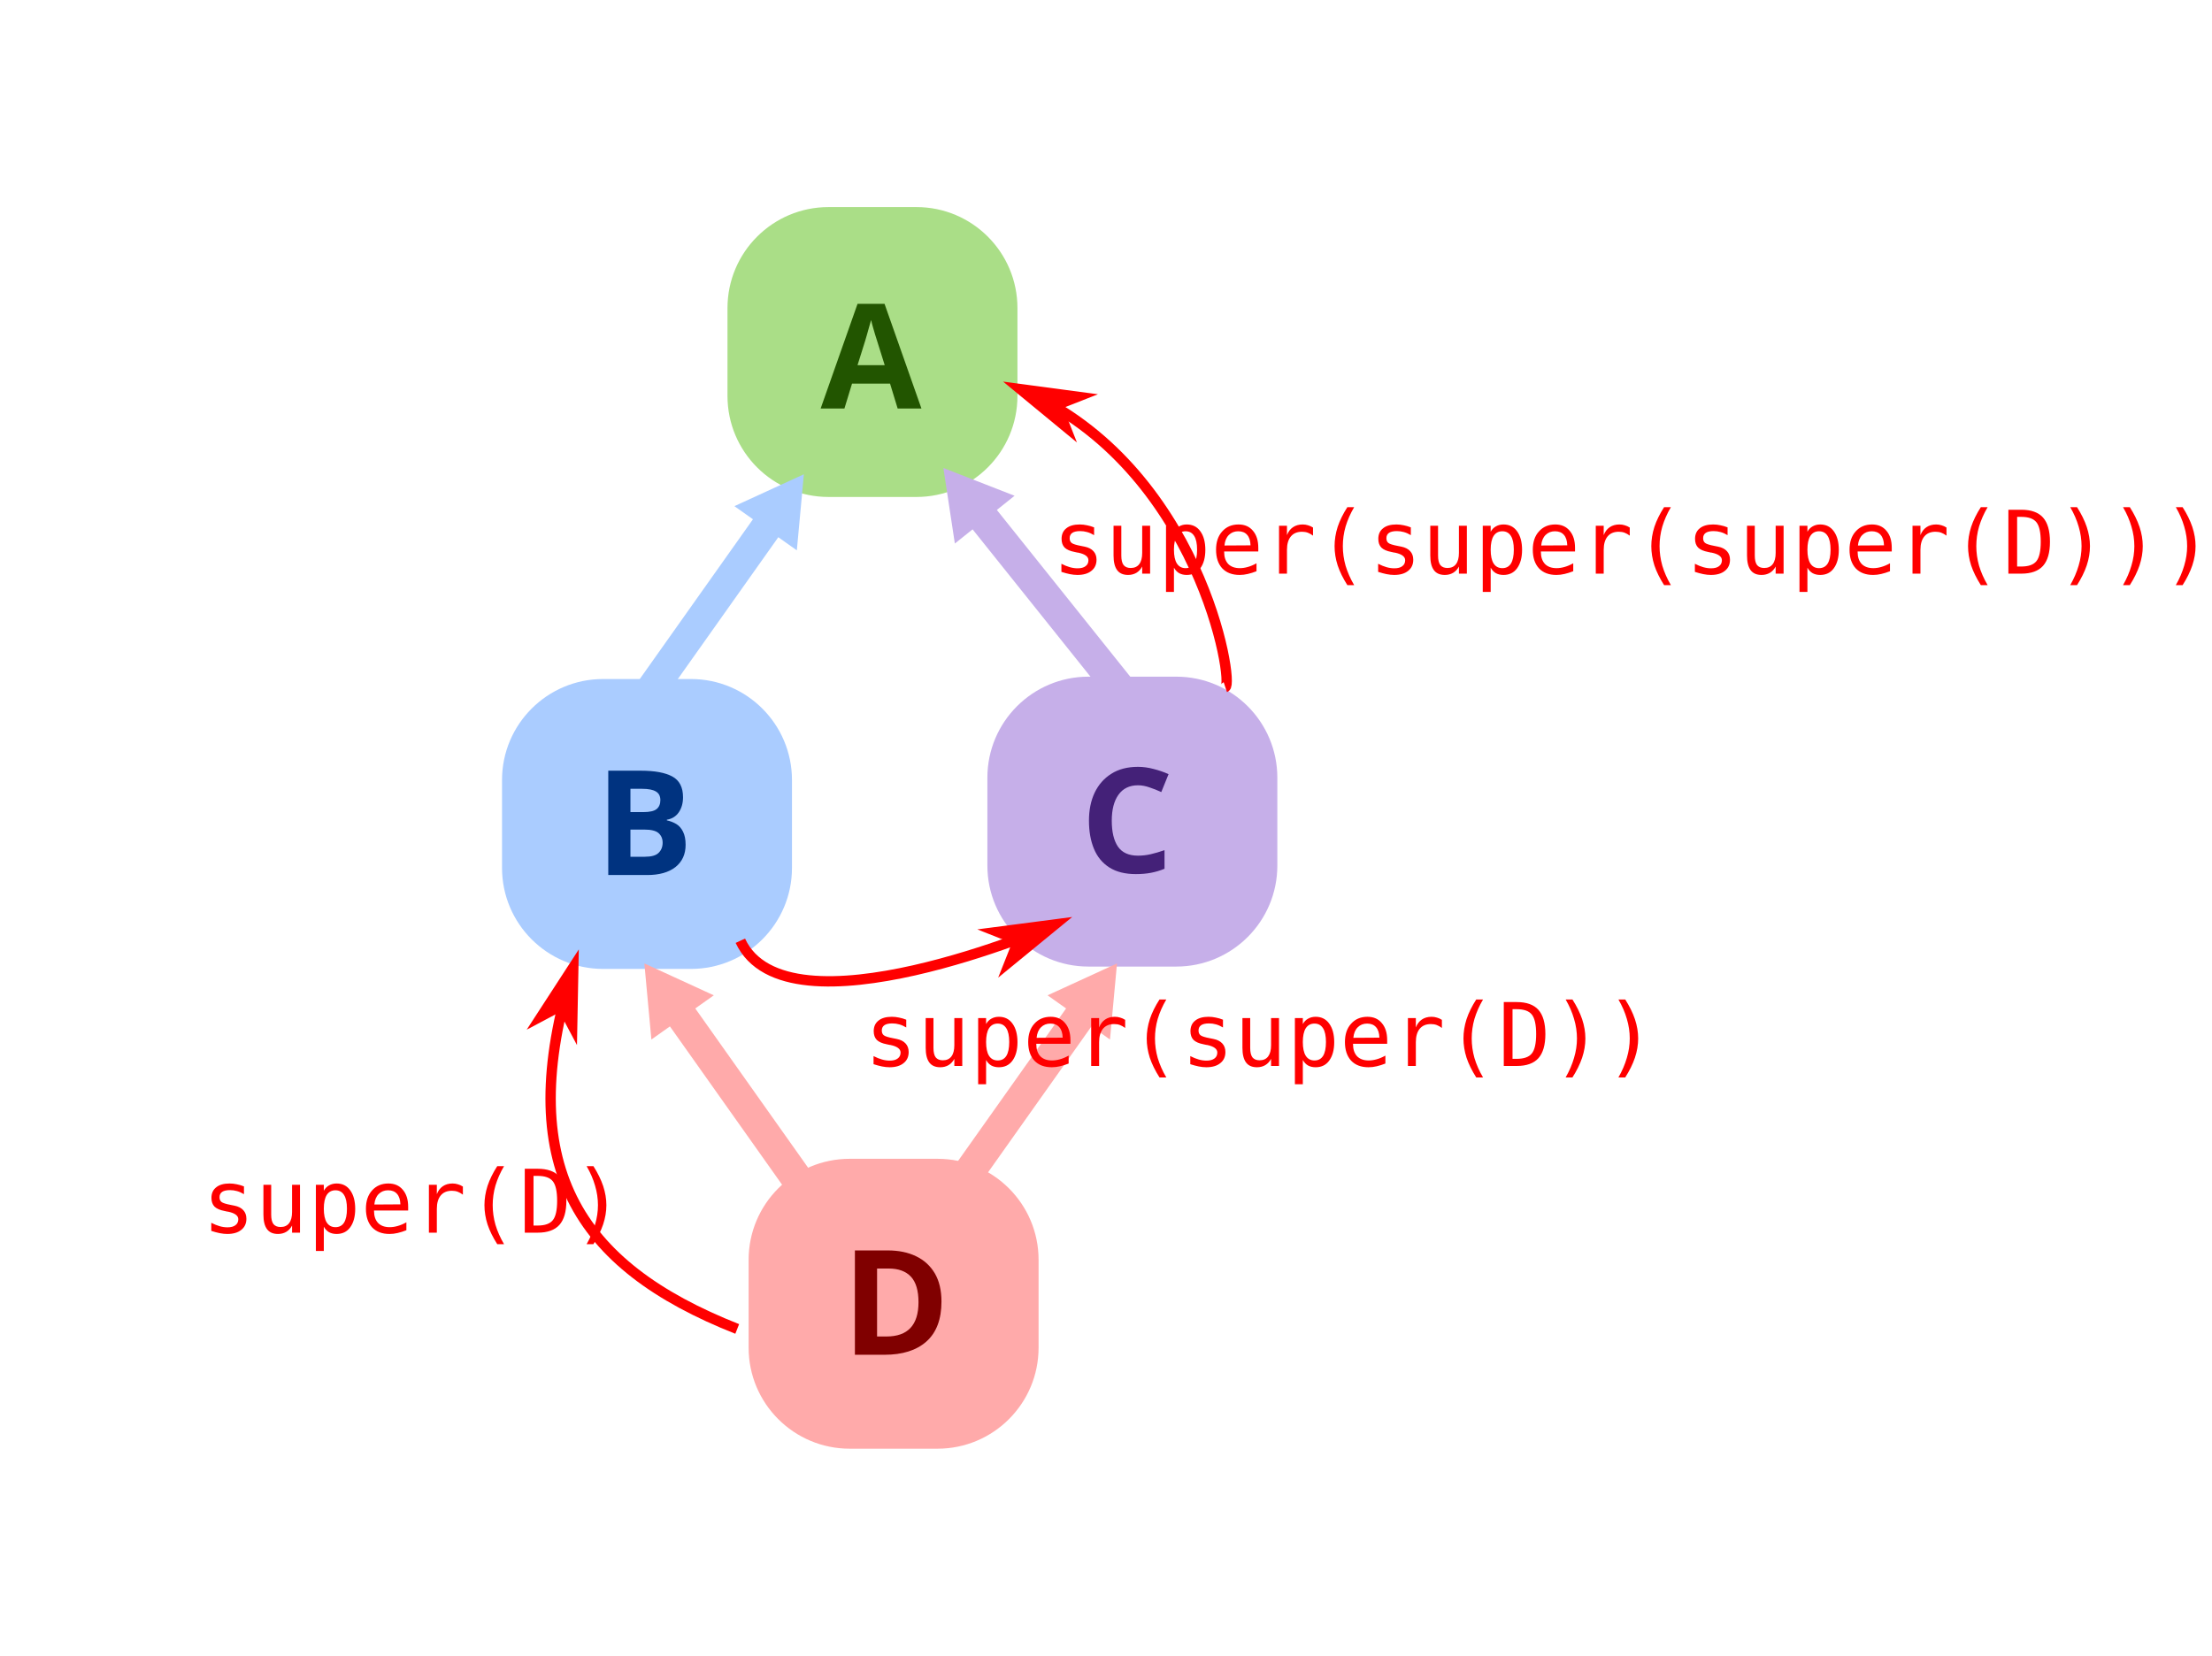
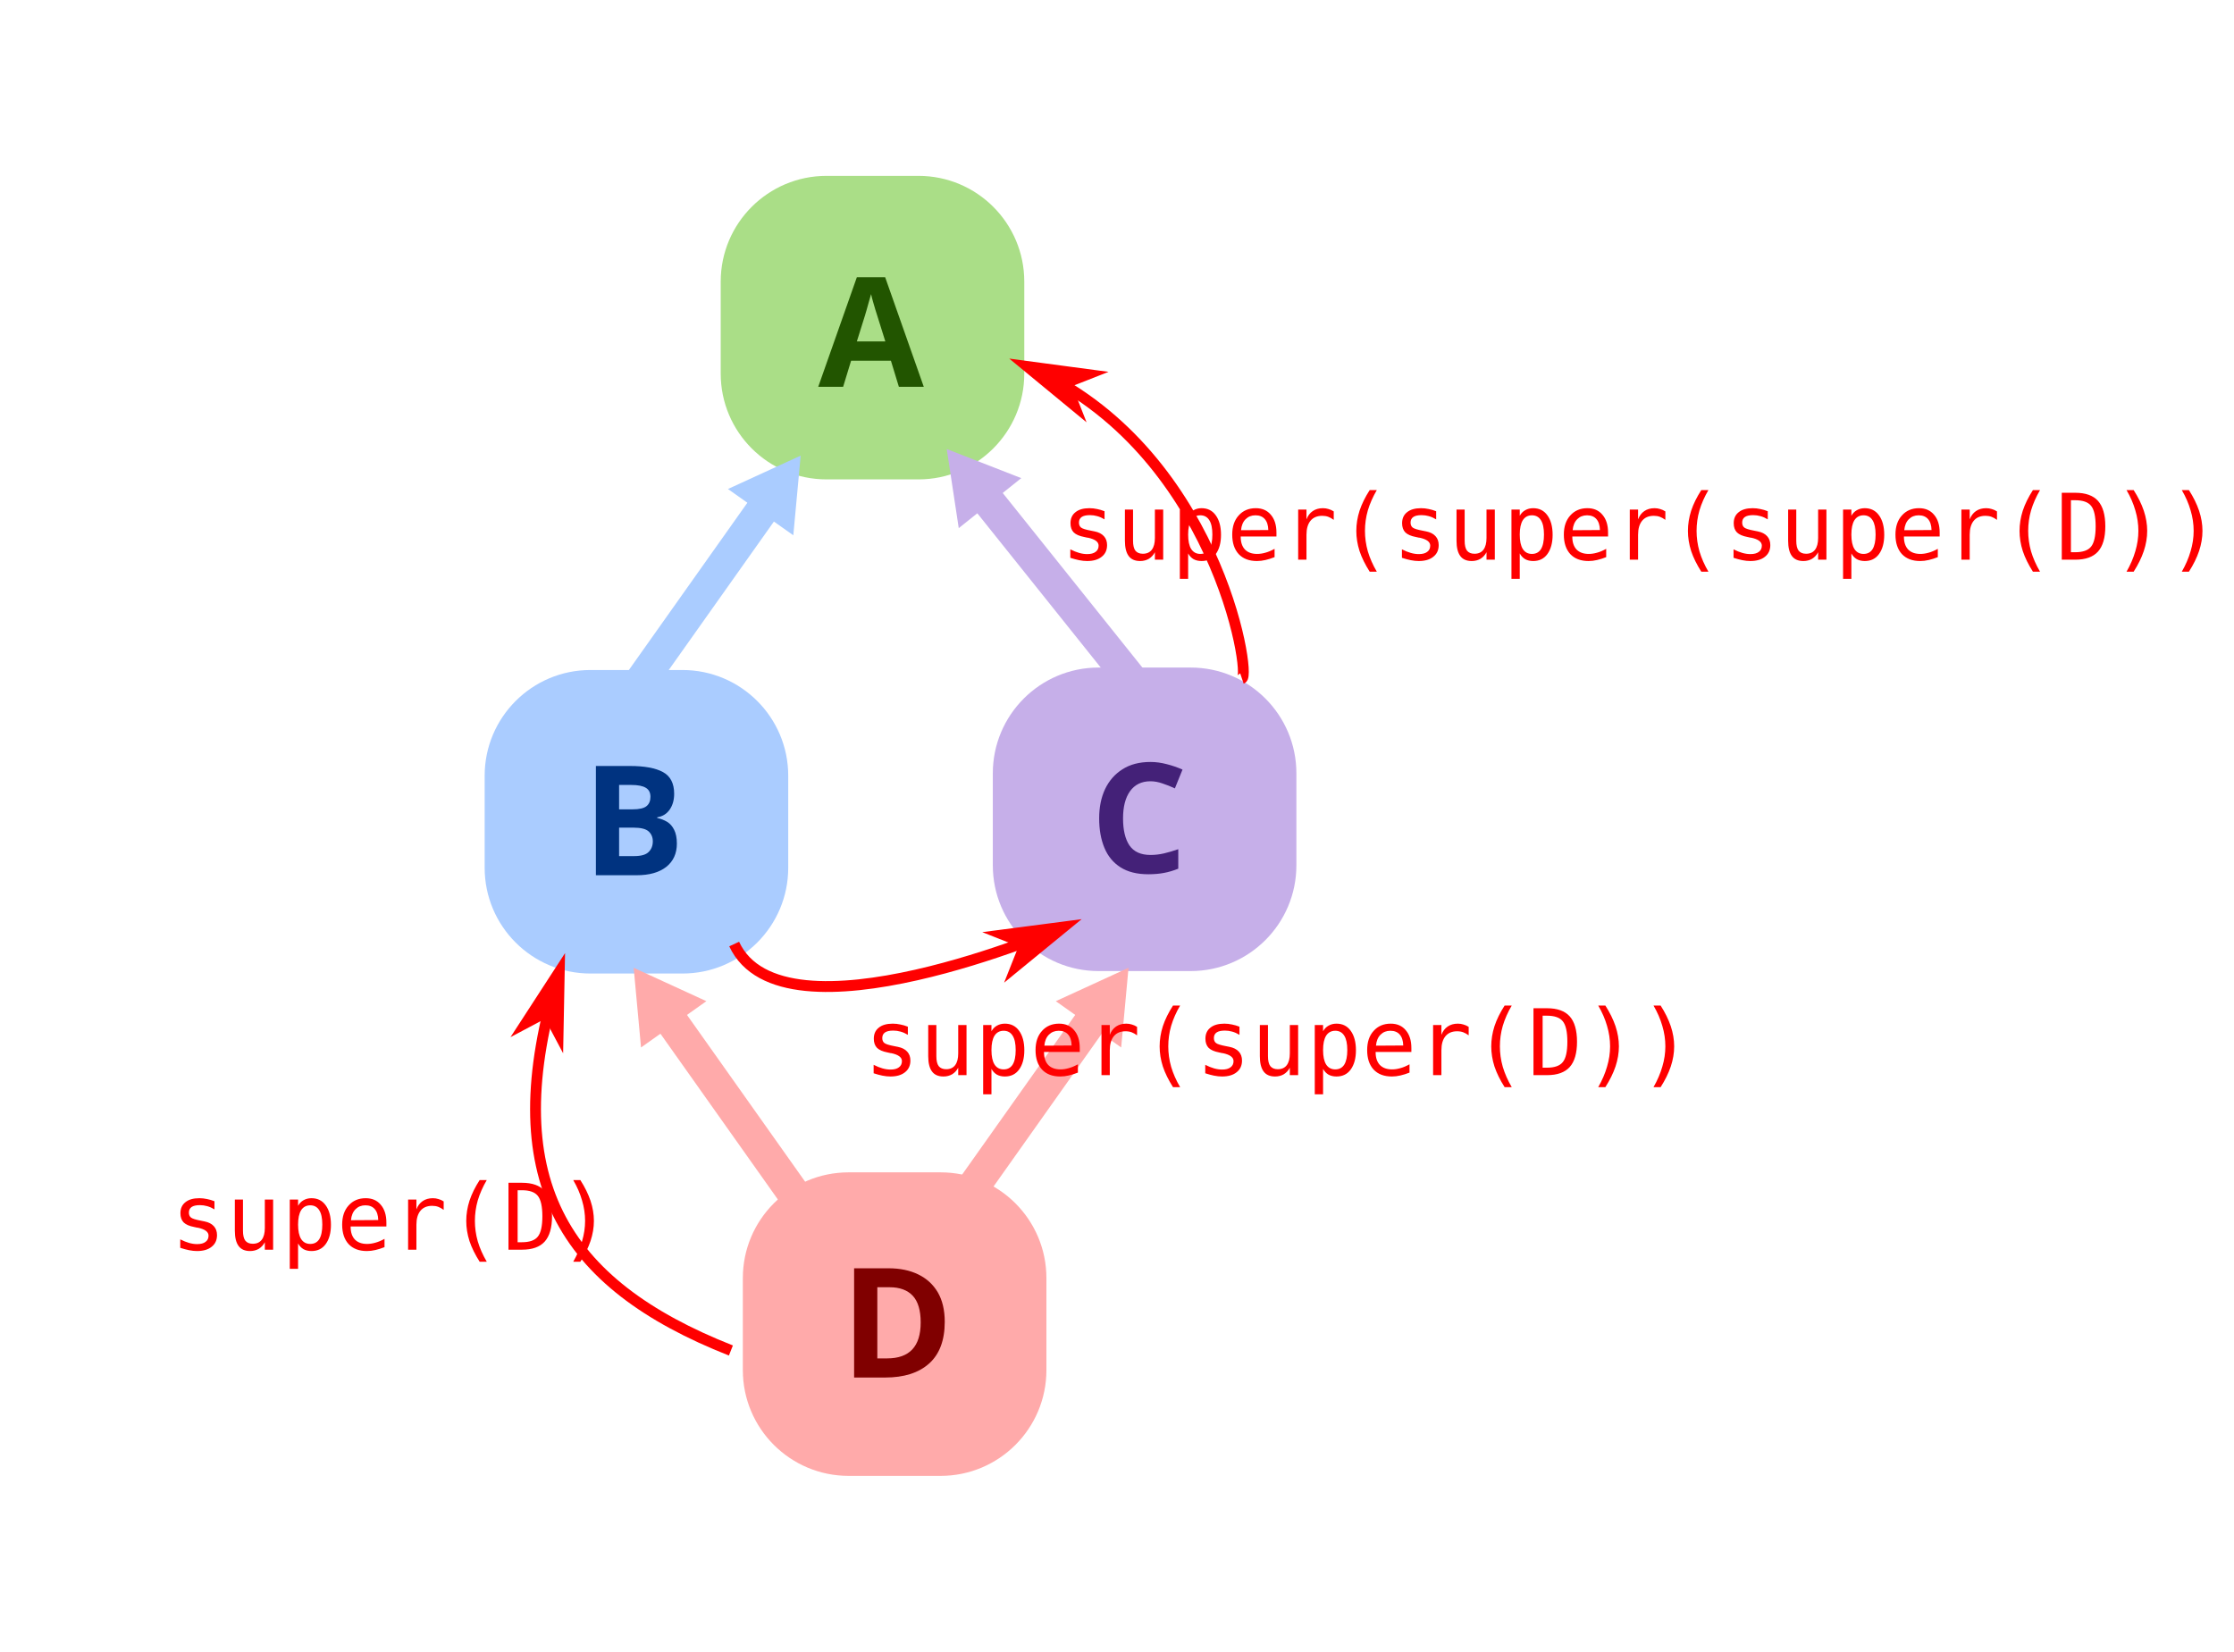
- <svg xmlns="http://www.w3.org/2000/svg" width="213.604mm" height="159.924mm" viewBox="0 0 213.604 159.924" id="svg2" version="1.1">
+ <svg xmlns="http://www.w3.org/2000/svg" width="127.01mm" height="93.922mm" viewBox="0 0 127.01 93.922" id="svg2" version="1.1">
  <defs id="defs4">
    <marker style="overflow:visible" id="marker10961" refX="0" refY="0" orient="auto">
      <path transform="matrix(-0.4,0,0,-0.4,-4,0)" style="fill:#ff0000;fill-opacity:1;fill-rule:evenodd;stroke:#ff0000;stroke-width:1pt;stroke-opacity:1" d="M 0,0 5,-5 -12.5,0 5,5 0,0 Z" id="path10963" />
    </marker>
    <marker style="overflow:visible" id="marker9347" refX="0" refY="0" orient="auto">
      <path transform="matrix(-0.4,0,0,-0.4,-4,0)" style="fill:#ff0000;fill-opacity:1;fill-rule:evenodd;stroke:#ff0000;stroke-width:1pt;stroke-opacity:1" d="M 0,0 5,-5 -12.5,0 5,5 0,0 Z" id="path9349" />
    </marker>
    <marker orient="auto" refY="0" refX="0" id="marker8235" style="overflow:visible">
      <path id="path8237" d="M 0,0 5,-5 -12.5,0 5,5 0,0 Z" style="fill:#ff0000;fill-opacity:1;fill-rule:evenodd;stroke:#ff0000;stroke-width:1pt;stroke-opacity:1" transform="matrix(-0.4,0,0,-0.4,-4,0)" />
    </marker>
    <marker style="overflow:visible" id="marker6801" refX="0" refY="0" orient="auto">
      <path transform="scale(0.2,0.2)" style="fill:#ffaaaa;fill-opacity:1;fill-rule:evenodd;stroke:#ffaaaa;stroke-width:1pt;stroke-opacity:1" d="m 5.77,0 -8.65,5 0,-10 8.65,5 z" id="path6803" />
    </marker>
    <marker orient="auto" refY="0" refX="0" id="marker6405" style="overflow:visible">
      <path id="path6407" d="m 5.77,0 -8.65,5 0,-10 8.65,5 z" style="fill:#ffaaaa;fill-opacity:1;fill-rule:evenodd;stroke:#ffaaaa;stroke-width:1pt;stroke-opacity:1" transform="scale(0.2,0.2)" />
    </marker>
    <marker orient="auto" refY="0" refX="0" id="marker5751" style="overflow:visible">
      <path id="path5753" d="m 5.77,0 -8.65,5 0,-10 8.65,5 z" style="fill:#c6afe9;fill-opacity:1;fill-rule:evenodd;stroke:#c6afe9;stroke-width:1pt;stroke-opacity:1" transform="scale(0.2,0.2)" />
    </marker>
    <marker style="overflow:visible" id="marker5699" refX="0" refY="0" orient="auto">
      <path transform="scale(0.2,0.2)" style="fill:#aaccff;fill-opacity:1;fill-rule:evenodd;stroke:#aaccff;stroke-width:1pt;stroke-opacity:1" d="m 5.77,0 -8.65,5 0,-10 8.65,5 z" id="path5701" />
    </marker>
  </defs>
-   <g id="layer1" transform="translate(4.986381,-132.7093)">
-     <g id="g12824" transform="translate(16.12698,-6.450794)">
+   <g id="layer1" transform="translate(-5.013618,-142.7093)">
+     <g id="g12824" transform="matrix(0.6164044,0,0,0.6164044,15.6999,54.60232)">
      <g id="g7935">
        <rect ry="9.758" y="251.084" x="51.178" height="28" width="28" id="rect4540" style="fill:#ffaaaa;fill-opacity:1;stroke:none;stroke-width:1.612;stroke-miterlimit:4;stroke-dasharray:none;stroke-opacity:1" />
        <text id="text4542" y="270.012" x="60.174" style="font-style:normal;font-variant:normal;font-weight:bold;font-stretch:normal;font-size:14.111px;line-height:125%;font-family:sans-serif;-inkscape-font-specification:'sans-serif, Bold';text-align:start;letter-spacing:0px;word-spacing:0px;writing-mode:lr-tb;text-anchor:start;fill:#800000;fill-opacity:1;stroke:none;stroke-width:0.265px;stroke-linecap:butt;stroke-linejoin:miter;stroke-opacity:1" xml:space="preserve">
          <tspan style="font-style:normal;font-variant:normal;font-weight:bold;font-stretch:normal;font-size:14.111px;line-height:125%;font-family:sans-serif;-inkscape-font-specification:'sans-serif, Bold';text-align:start;writing-mode:lr-tb;text-anchor:start;fill:#800000;stroke-width:0.265px" y="270.012" x="60.174" id="tspan4544">D</tspan>
        </text>
        <rect ry="9.758" y="204.517" x="74.234" height="28" width="28" id="rect5669" style="fill:#c6afe9;fill-opacity:1;stroke:none;stroke-width:1.612;stroke-miterlimit:4;stroke-dasharray:none;stroke-opacity:1" />
        <text id="text5671" y="223.446" x="83.23" style="font-style:normal;font-variant:normal;font-weight:bold;font-stretch:normal;font-size:14.111px;line-height:125%;font-family:sans-serif;-inkscape-font-specification:'sans-serif, Bold';text-align:start;letter-spacing:0px;word-spacing:0px;writing-mode:lr-tb;text-anchor:start;fill:#442178;fill-opacity:1;stroke:none;stroke-width:0.265px;stroke-linecap:butt;stroke-linejoin:miter;stroke-opacity:1" xml:space="preserve">
          <tspan style="font-style:normal;font-variant:normal;font-weight:bold;font-stretch:normal;font-size:14.111px;line-height:125%;font-family:sans-serif;-inkscape-font-specification:'sans-serif, Bold';text-align:start;writing-mode:lr-tb;text-anchor:start;fill:#442178;stroke-width:0.265px" y="223.446" x="83.23" id="tspan5673">C</tspan>
        </text>
        <g transform="translate(27.44108,138.8684)" id="g5675">
          <rect ry="9.758" y="20.292" x="21.696" height="28" width="28" id="rect5677" style="fill:#aade87;fill-opacity:1;stroke:none;stroke-width:1.612;stroke-miterlimit:4;stroke-dasharray:none;stroke-opacity:1" />
          <text id="text5679" y="39.749" x="30.692" style="font-style:normal;font-variant:normal;font-weight:bold;font-stretch:normal;font-size:14.111px;line-height:125%;font-family:sans-serif;-inkscape-font-specification:'sans-serif, Bold';text-align:start;letter-spacing:0px;word-spacing:0px;writing-mode:lr-tb;text-anchor:start;fill:#225500;fill-opacity:1;stroke:none;stroke-width:0.265px;stroke-linecap:butt;stroke-linejoin:miter;stroke-opacity:1" xml:space="preserve">
            <tspan style="font-style:normal;font-variant:normal;font-weight:bold;font-stretch:normal;font-size:14.111px;line-height:125%;font-family:sans-serif;-inkscape-font-specification:'sans-serif, Bold';text-align:start;writing-mode:lr-tb;text-anchor:start;fill:#225500;stroke-width:0.265px" y="39.749" x="30.692" id="tspan5681">A</tspan>
          </text>
        </g>
        <path style="fill:none;fill-rule:evenodd;stroke:#c6afe9;stroke-width:3;stroke-linecap:butt;stroke-linejoin:miter;stroke-miterlimit:4;stroke-dasharray:none;stroke-opacity:1;marker-end:url(#marker5751)" d="M 87.766,206.588 72.647,187.689" id="path5683" />
        <rect style="fill:#aaccff;fill-opacity:1;stroke:none;stroke-width:1.612;stroke-miterlimit:4;stroke-dasharray:none;stroke-opacity:1" id="rect5691" width="28" height="28" x="27.365" y="204.744" ry="9.758" />
        <text xml:space="preserve" style="font-style:normal;font-variant:normal;font-weight:bold;font-stretch:normal;font-size:14.111px;line-height:125%;font-family:sans-serif;-inkscape-font-specification:'sans-serif, Bold';text-align:start;letter-spacing:0px;word-spacing:0px;writing-mode:lr-tb;text-anchor:start;fill:#003380;fill-opacity:1;stroke:none;stroke-width:0.265px;stroke-linecap:butt;stroke-linejoin:miter;stroke-opacity:1" x="36.361" y="223.673" id="text5693">
          <tspan id="tspan5695" x="36.361" y="223.673" style="font-style:normal;font-variant:normal;font-weight:bold;font-stretch:normal;font-size:14.111px;line-height:125%;font-family:sans-serif;-inkscape-font-specification:'sans-serif, Bold';text-align:start;writing-mode:lr-tb;text-anchor:start;fill:#003380;stroke-width:0.265px">B</tspan>
        </text>
        <path id="path5697" d="m 41.199,206.588 12.851,-18.143" style="fill:none;fill-rule:evenodd;stroke:#aaccff;stroke-width:3;stroke-linecap:butt;stroke-linejoin:miter;stroke-miterlimit:4;stroke-dasharray:none;stroke-opacity:1;marker-end:url(#marker5699)" />
        <path style="fill:none;fill-rule:evenodd;stroke:#ffaaaa;stroke-width:3;stroke-linecap:butt;stroke-linejoin:miter;stroke-miterlimit:4;stroke-dasharray:none;stroke-opacity:1;marker-end:url(#marker6405)" d="m 71.438,253.835 12.851,-18.143" id="path6403" />
        <path id="path6799" d="M 56.423,253.835 43.572,235.692" style="fill:none;fill-rule:evenodd;stroke:#ffaaaa;stroke-width:3;stroke-linecap:butt;stroke-linejoin:miter;stroke-miterlimit:4;stroke-dasharray:none;stroke-opacity:1;marker-end:url(#marker6801)" />
      </g>
      <path id="path8229" d="m 50.077,267.518 c -15.541,-6.14 -21.659,-15.904 -15.875,-34.774" style="fill:none;fill-rule:evenodd;stroke:#ff0000;stroke-width:1;stroke-linecap:butt;stroke-linejoin:miter;stroke-miterlimit:4;stroke-dasharray:none;stroke-opacity:1;marker-end:url(#marker8235)" />
      <text id="text8231" y="258.22" x="-1.587" style="font-style:normal;font-variant:normal;font-weight:500;font-stretch:normal;font-size:8.467px;line-height:125%;font-family:Inconsolata;-inkscape-font-specification:'Inconsolata, Medium';text-align:start;letter-spacing:0px;word-spacing:0px;writing-mode:lr-tb;text-anchor:start;fill:#ff0000;fill-opacity:1;stroke:none;stroke-width:0.265px;stroke-linecap:butt;stroke-linejoin:miter;stroke-opacity:1" xml:space="preserve">
        <tspan style="font-style:normal;font-variant:normal;font-weight:500;font-stretch:normal;font-size:8.467px;line-height:125%;font-family:Inconsolata;-inkscape-font-specification:'Inconsolata, Medium';text-align:start;writing-mode:lr-tb;text-anchor:start;fill:#ff0000;stroke-width:0.265px" y="258.22" x="-1.587" id="tspan8233">super(D)</tspan>
      </text>
      <text xml:space="preserve" style="font-style:normal;font-variant:normal;font-weight:500;font-stretch:normal;font-size:8.467px;line-height:125%;font-family:Inconsolata;-inkscape-font-specification:'Inconsolata, Medium';text-align:start;letter-spacing:0px;word-spacing:0px;writing-mode:lr-tb;text-anchor:start;fill:#ff0000;fill-opacity:1;stroke:none;stroke-width:0.265px;stroke-linecap:butt;stroke-linejoin:miter;stroke-opacity:1" x="62.366" y="242.118" id="text9331">
        <tspan id="tspan11857" x="62.366" y="242.118" style="font-style:normal;font-variant:normal;font-weight:500;font-stretch:normal;font-size:8.467px;line-height:125%;font-family:Inconsolata;-inkscape-font-specification:'Inconsolata, Medium';text-align:start;writing-mode:lr-tb;text-anchor:start;fill:#ff0000;stroke-width:0.265px">super(super(D))</tspan>
      </text>
      <text id="text9335" y="194.568" x="80.509" style="font-style:normal;font-variant:normal;font-weight:500;font-stretch:normal;font-size:8.467px;line-height:125%;font-family:Inconsolata;-inkscape-font-specification:'Inconsolata, Medium';text-align:start;letter-spacing:0px;word-spacing:0px;writing-mode:lr-tb;text-anchor:start;fill:#ff0000;fill-opacity:1;stroke:none;stroke-width:0.265px;stroke-linecap:butt;stroke-linejoin:miter;stroke-opacity:1" xml:space="preserve">
        <tspan id="tspan11855" style="font-style:normal;font-variant:normal;font-weight:500;font-stretch:normal;font-size:8.467px;line-height:125%;font-family:Inconsolata;-inkscape-font-specification:'Inconsolata, Medium';text-align:start;writing-mode:lr-tb;text-anchor:start;fill:#ff0000;stroke-width:0.265px" y="194.568" x="80.509">super(super(super(D)))</tspan>
      </text>
      <path style="fill:none;fill-rule:evenodd;stroke:#ff0000;stroke-width:1;stroke-linecap:butt;stroke-linejoin:miter;stroke-miterlimit:4;stroke-dasharray:none;stroke-opacity:1;marker-end:url(#marker9347)" d="m 50.379,230.023 c 4.466,9.632 30.238,-1.512 30.238,-1.512" id="path9345" />
      <path style="fill:none;fill-rule:evenodd;stroke:#ff0000;stroke-width:1;stroke-linecap:butt;stroke-linejoin:miter;stroke-miterlimit:4;stroke-dasharray:none;stroke-opacity:1;marker-end:url(#marker10961)" d="m 97.211,205.53 c 0.897,-0.299 -2.445,-21.224 -19.655,-28.726" id="path10959" />
    </g>
  </g>
</svg>
